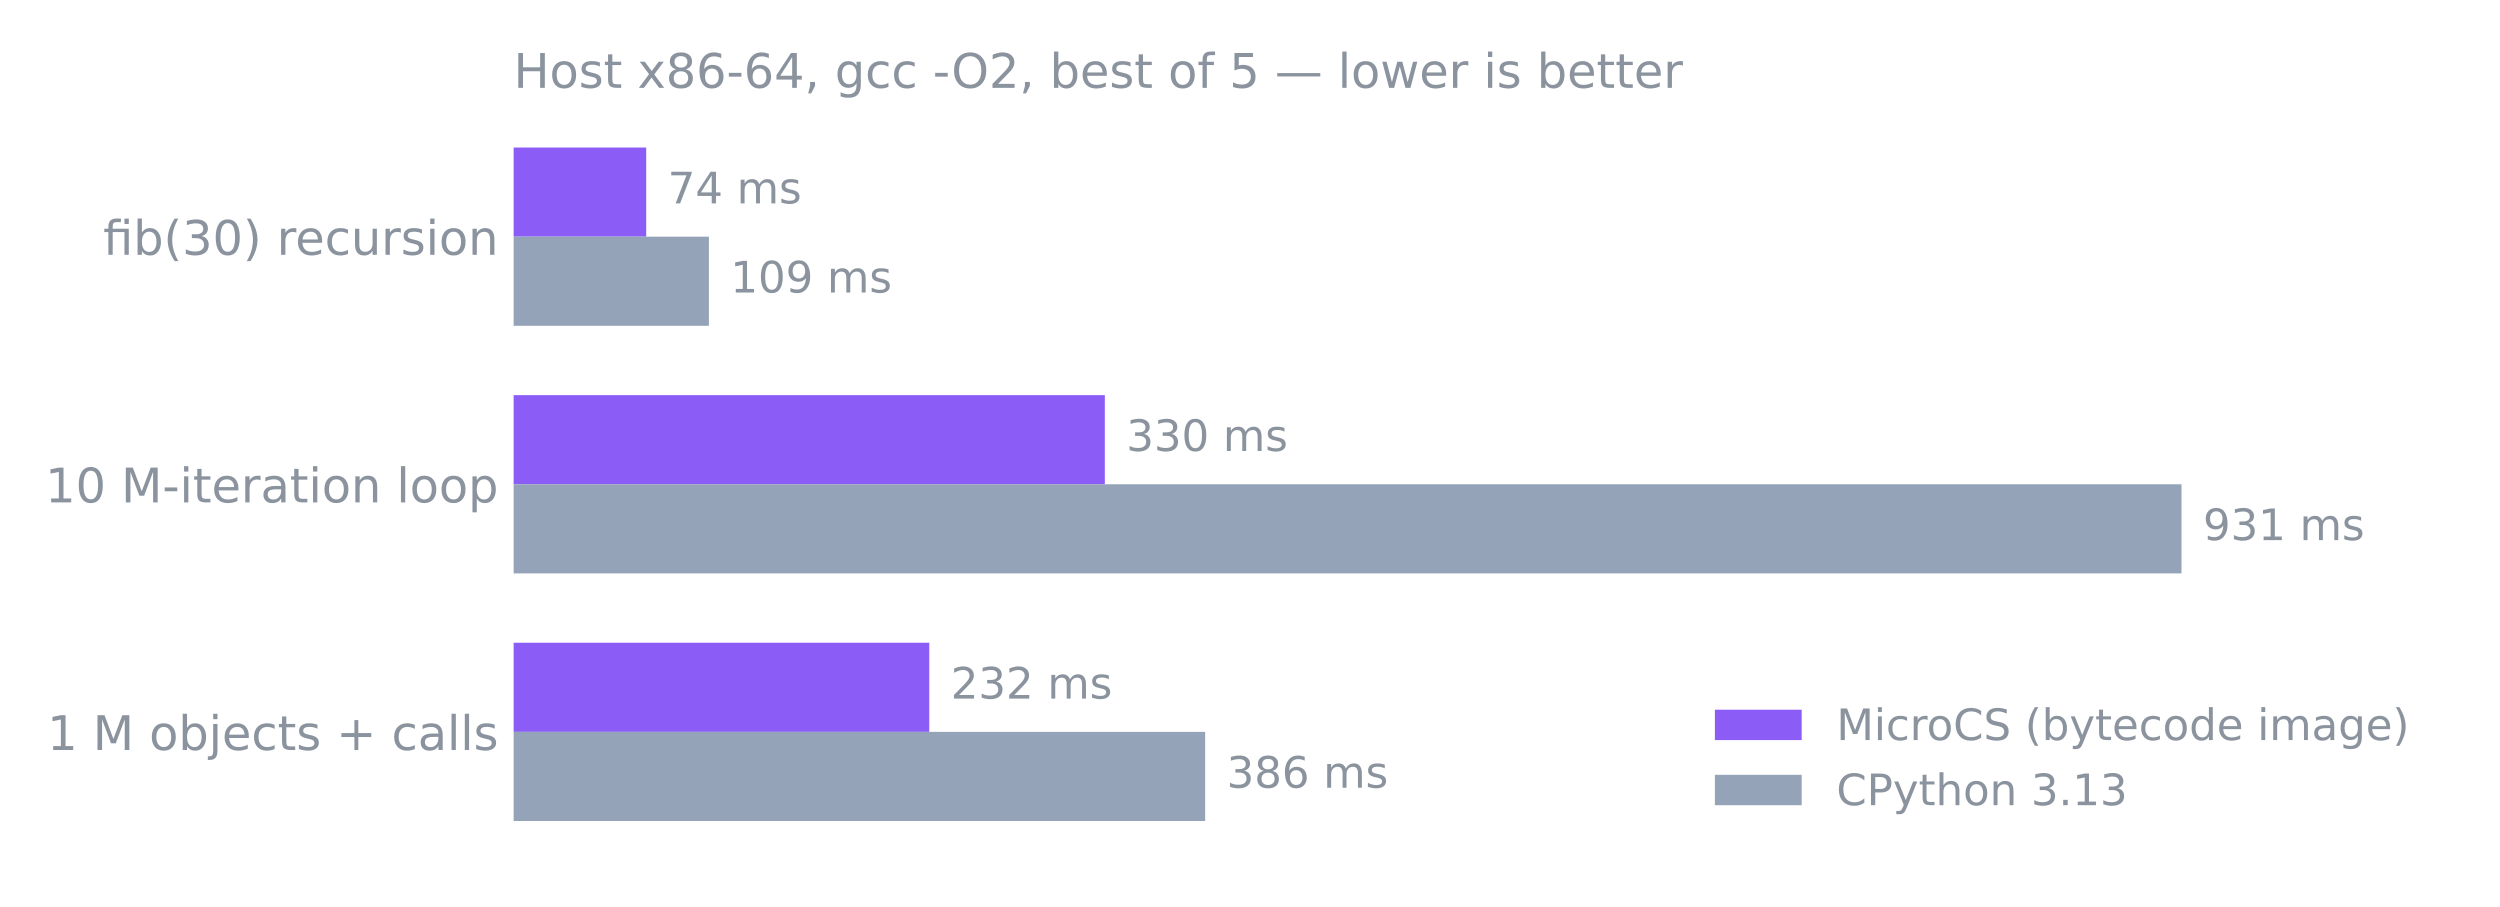
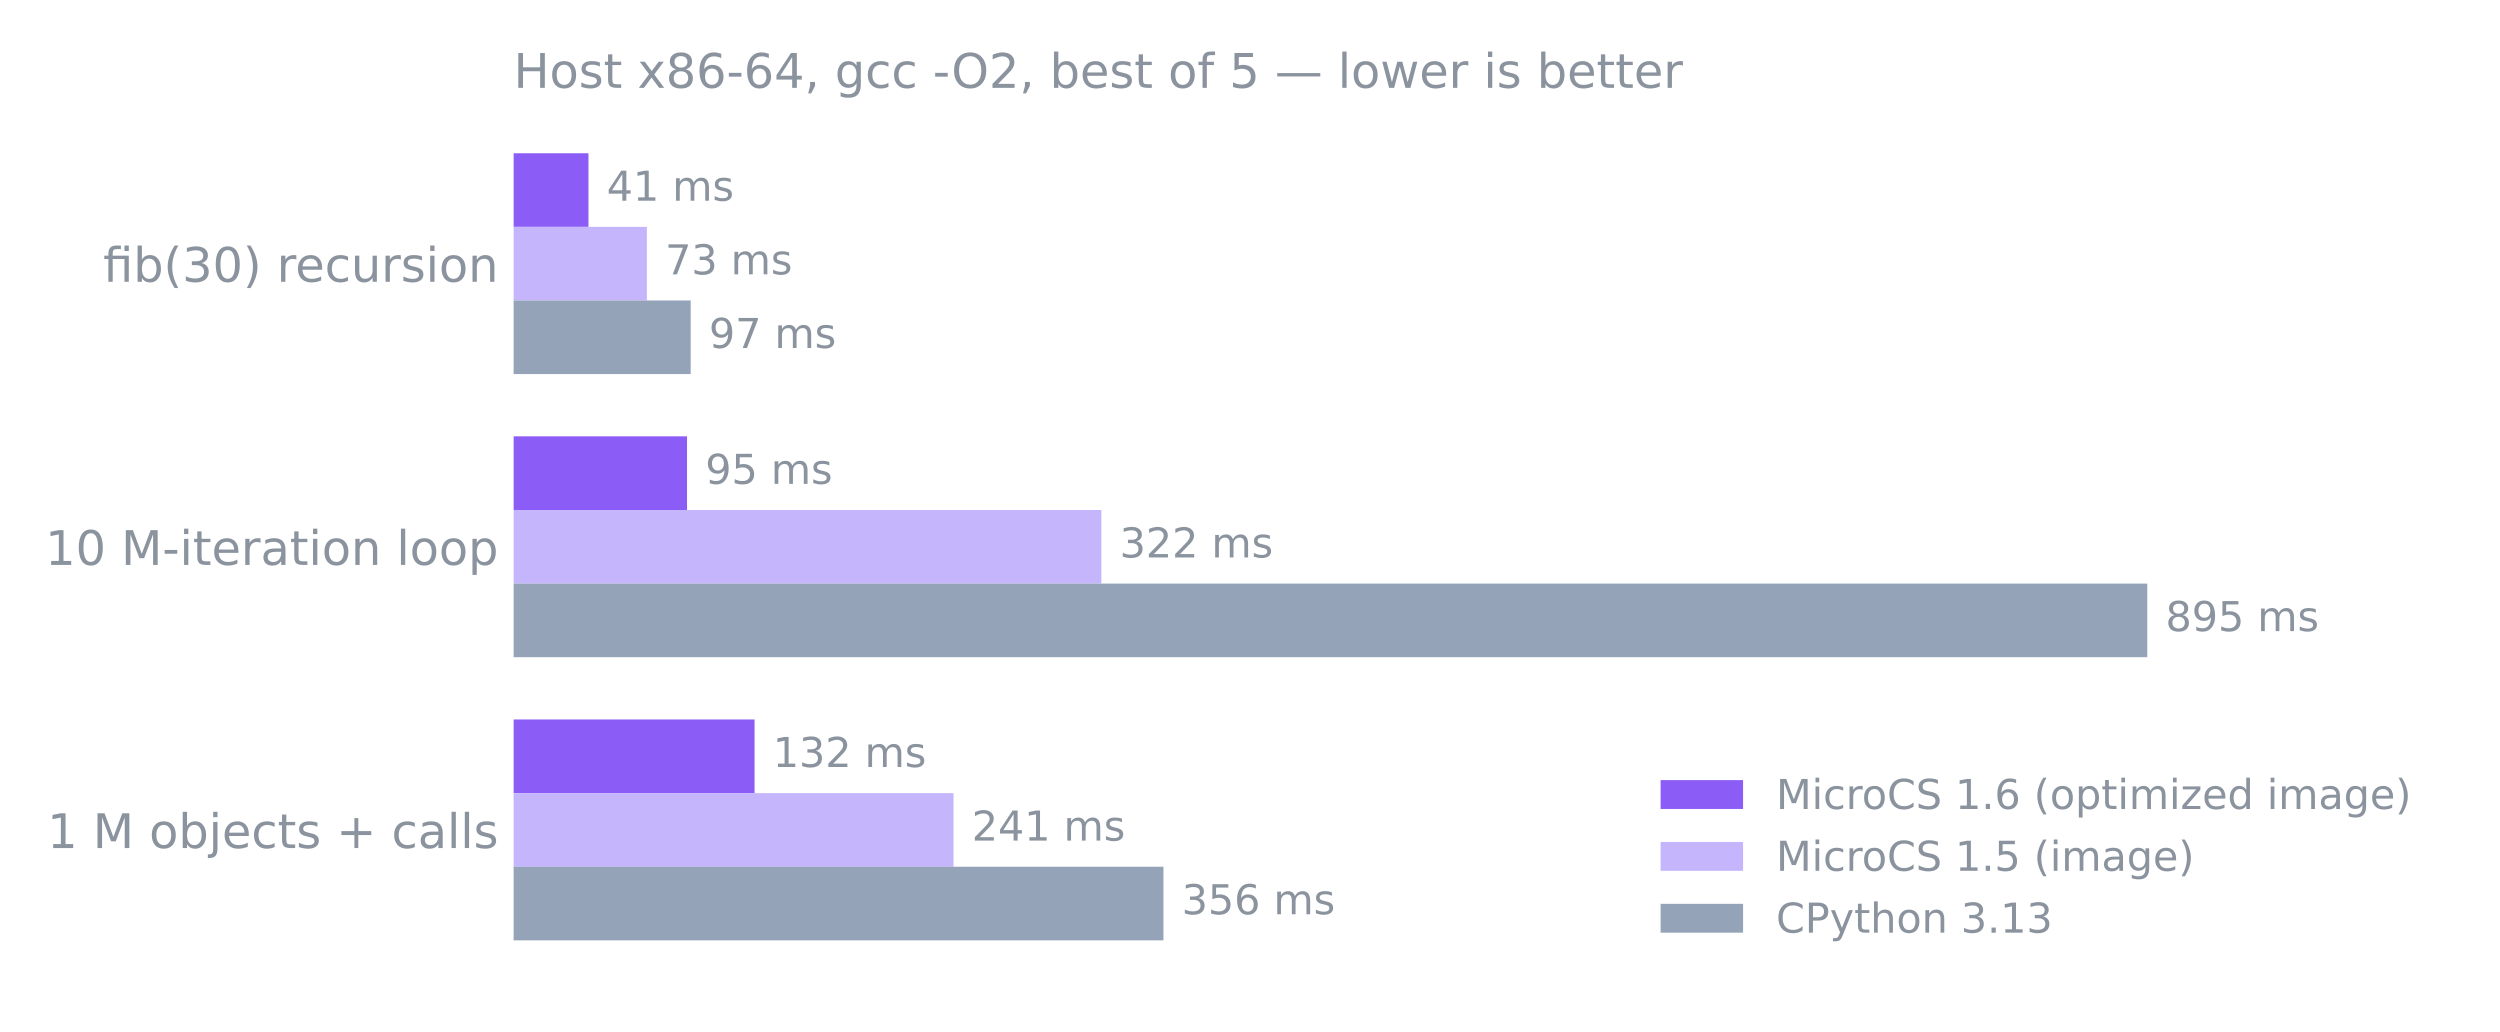
- <svg xmlns="http://www.w3.org/2000/svg" xmlns:xlink="http://www.w3.org/1999/xlink" width="576pt" height="208.8pt" viewBox="0 0 576 208.8" version="1.1">
+ <svg xmlns="http://www.w3.org/2000/svg" xmlns:xlink="http://www.w3.org/1999/xlink" width="576pt" height="237.6pt" viewBox="0 0 576 237.6" version="1.1">
  <defs>
    <style type="text/css">*{stroke-linejoin: round; stroke-linecap: butt}</style>
  </defs>
  <g id="figure_1">
    <g id="patch_1">
-       <path d="M 0 208.8  L 576 208.8  L 576 0  L 0 0  L 0 208.8  z " style="fill: none" />
+       <path d="M 0 237.6  L 576 237.6  L 576 0  L 0 0  L 0 237.6  z " style="fill: none" />
    </g>
    <g id="axes_1">
      <g id="patch_2">
-         <path d="M 118.34 196.92  L 564.12 196.92  L 564.12 26.237  L 118.34 26.237  L 118.34 196.92  z " style="fill: none" />
+         <path d="M 118.34 225.72  L 564.12 225.72  L 564.12 26.237  L 118.34 26.237  L 118.34 225.72  z " style="fill: none" />
      </g>
      <g id="patch_3">
-         <path d="M 118.34 33.996  L 148.884 33.996  L 148.884 54.532  L 118.34 54.532  z " clip-path="url(#p567fdb3ecc)" style="fill: #8b5cf6" />
+         <path d="M 118.34 35.305  L 135.582 35.305  L 135.582 52.265  L 118.34 52.265  z " clip-path="url(#p55aaaf31d6)" style="fill: #8b5cf6" />
      </g>
      <g id="patch_4">
-         <path d="M 118.34 91.042  L 254.551 91.042  L 254.551 111.579  L 118.34 111.579  z " clip-path="url(#p567fdb3ecc)" style="fill: #8b5cf6" />
+         <path d="M 118.34 100.538  L 158.292 100.538  L 158.292 117.498  L 118.34 117.498  z " clip-path="url(#p55aaaf31d6)" style="fill: #8b5cf6" />
      </g>
      <g id="patch_5">
-         <path d="M 118.34 148.088  L 214.1 148.088  L 214.1 168.625  L 118.34 168.625  z " clip-path="url(#p567fdb3ecc)" style="fill: #8b5cf6" />
+         <path d="M 118.34 165.771  L 173.852 165.771  L 173.852 182.731  L 118.34 182.731  z " clip-path="url(#p55aaaf31d6)" style="fill: #8b5cf6" />
      </g>
      <g id="patch_6">
-         <path d="M 118.34 54.532  L 163.331 54.532  L 163.331 75.069  L 118.34 75.069  z " clip-path="url(#p567fdb3ecc)" style="fill: #94a3b8" />
+         <path d="M 118.34 52.265  L 149.04 52.265  L 149.04 69.226  L 118.34 69.226  z " clip-path="url(#p55aaaf31d6)" style="fill: #c4b5fd" />
      </g>
      <g id="patch_7">
-         <path d="M 118.34 111.579  L 502.619 111.579  L 502.619 132.115  L 118.34 132.115  z " clip-path="url(#p567fdb3ecc)" style="fill: #94a3b8" />
+         <path d="M 118.34 117.498  L 253.756 117.498  L 253.756 134.459  L 118.34 134.459  z " clip-path="url(#p55aaaf31d6)" style="fill: #c4b5fd" />
      </g>
      <g id="patch_8">
-         <path d="M 118.34 168.625  L 277.665 168.625  L 277.665 189.162  L 118.34 189.162  z " clip-path="url(#p567fdb3ecc)" style="fill: #94a3b8" />
+         <path d="M 118.34 182.731  L 219.692 182.731  L 219.692 199.692  L 118.34 199.692  z " clip-path="url(#p55aaaf31d6)" style="fill: #c4b5fd" />
+       </g>
+       <g id="patch_9">
+         <path d="M 118.34 69.226  L 159.133 69.226  L 159.133 86.187  L 118.34 86.187  z " clip-path="url(#p55aaaf31d6)" style="fill: #94a3b8" />
+       </g>
+       <g id="patch_10">
+         <path d="M 118.34 134.459  L 494.73 134.459  L 494.73 151.42  L 118.34 151.42  z " clip-path="url(#p55aaaf31d6)" style="fill: #94a3b8" />
+       </g>
+       <g id="patch_11">
+         <path d="M 118.34 199.692  L 268.055 199.692  L 268.055 216.653  L 118.34 216.653  z " clip-path="url(#p55aaaf31d6)" style="fill: #94a3b8" />
      </g>
      <g id="matplotlib.axis_1" />
      <g id="matplotlib.axis_2">
        <g id="ytick_1">
          <g id="line2d_1" />
          <g id="text_1">
-             <g style="fill: #8b949e" transform="translate(23.77375 58.71153) scale(0.11 -0.11)">
+             <g style="fill: #8b949e" transform="translate(23.77375 64.92483) scale(0.11 -0.11)">
              <defs>
                <path id="DejaVuSans-13af" d="M 3431 3500  L 3431 0  L 2853 0  L 2853 3053  L 1275 3053  L 1275 0  L 697 0  L 697 3053  L 147 3053  L 147 3500  L 697 3500  L 697 3744  Q 697 4316 967 4589  Q 1238 4863 1797 4863  L 2375 4863  L 2375 4384  L 1825 4384  Q 1516 4384 1395 4259  Q 1275 4134 1275 3809  L 1275 3500  L 3431 3500  z M 2853 4856  L 3431 4856  L 3431 4128  L 2853 4128  L 2853 4856  z " transform="scale(0.015625)" />
                <path id="DejaVuSans-45" d="M 3116 1747  Q 3116 2381 2855 2742  Q 2594 3103 2138 3103  Q 1681 3103 1420 2742  Q 1159 2381 1159 1747  Q 1159 1113 1420 752  Q 1681 391 2138 391  Q 2594 391 2855 752  Q 3116 1113 3116 1747  z M 1159 2969  Q 1341 3281 1617 3432  Q 1894 3584 2278 3584  Q 2916 3584 3314 3078  Q 3713 2572 3713 1747  Q 3713 922 3314 415  Q 2916 -91 2278 -91  Q 1894 -91 1617 61  Q 1341 213 1159 525  L 1159 0  L 581 0  L 581 4863  L 1159 4863  L 1159 2969  z " transform="scale(0.015625)" />
                <path id="DejaVuSans-b" d="M 1984 4856  Q 1566 4138 1362 3434  Q 1159 2731 1159 2009  Q 1159 1288 1364 580  Q 1569 -128 1984 -844  L 1484 -844  Q 1016 -109 783 600  Q 550 1309 550 2009  Q 550 2706 781 3412  Q 1013 4119 1484 4856  L 1984 4856  z " transform="scale(0.015625)" />
                <path id="DejaVuSans-16" d="M 2597 2516  Q 3050 2419 3304 2112  Q 3559 1806 3559 1356  Q 3559 666 3084 287  Q 2609 -91 1734 -91  Q 1441 -91 1130 -33  Q 819 25 488 141  L 488 750  Q 750 597 1062 519  Q 1375 441 1716 441  Q 2309 441 2620 675  Q 2931 909 2931 1356  Q 2931 1769 2642 2001  Q 2353 2234 1838 2234  L 1294 2234  L 1294 2753  L 1863 2753  Q 2328 2753 2575 2939  Q 2822 3125 2822 3475  Q 2822 3834 2567 4026  Q 2313 4219 1838 4219  Q 1578 4219 1281 4162  Q 984 4106 628 3988  L 628 4550  Q 988 4650 1302 4700  Q 1616 4750 1894 4750  Q 2613 4750 3031 4423  Q 3450 4097 3450 3541  Q 3450 3153 3228 2886  Q 3006 2619 2597 2516  z " transform="scale(0.015625)" />
                <path id="DejaVuSans-13" d="M 2034 4250  Q 1547 4250 1301 3770  Q 1056 3291 1056 2328  Q 1056 1369 1301 889  Q 1547 409 2034 409  Q 2525 409 2770 889  Q 3016 1369 3016 2328  Q 3016 3291 2770 3770  Q 2525 4250 2034 4250  z M 2034 4750  Q 2819 4750 3233 4129  Q 3647 3509 3647 2328  Q 3647 1150 3233 529  Q 2819 -91 2034 -91  Q 1250 -91 836 529  Q 422 1150 422 2328  Q 422 3509 836 4129  Q 1250 4750 2034 4750  z " transform="scale(0.015625)" />
                <path id="DejaVuSans-c" d="M 513 4856  L 1013 4856  Q 1481 4119 1714 3412  Q 1947 2706 1947 2009  Q 1947 1309 1714 600  Q 1481 -109 1013 -844  L 513 -844  Q 928 -128 1133 580  Q 1338 1288 1338 2009  Q 1338 2731 1133 3434  Q 928 4138 513 4856  z " transform="scale(0.015625)" />
                <path id="DejaVuSans-3" transform="scale(0.015625)" />
                <path id="DejaVuSans-55" d="M 2631 2963  Q 2534 3019 2420 3045  Q 2306 3072 2169 3072  Q 1681 3072 1420 2755  Q 1159 2438 1159 1844  L 1159 0  L 581 0  L 581 3500  L 1159 3500  L 1159 2956  Q 1341 3275 1631 3429  Q 1922 3584 2338 3584  Q 2397 3584 2469 3576  Q 2541 3569 2628 3553  L 2631 2963  z " transform="scale(0.015625)" />
                <path id="DejaVuSans-48" d="M 3597 1894  L 3597 1613  L 953 1613  Q 991 1019 1311 708  Q 1631 397 2203 397  Q 2534 397 2845 478  Q 3156 559 3463 722  L 3463 178  Q 3153 47 2828 -22  Q 2503 -91 2169 -91  Q 1331 -91 842 396  Q 353 884 353 1716  Q 353 2575 817 3079  Q 1281 3584 2069 3584  Q 2775 3584 3186 3129  Q 3597 2675 3597 1894  z M 3022 2063  Q 3016 2534 2758 2815  Q 2500 3097 2075 3097  Q 1594 3097 1305 2825  Q 1016 2553 972 2059  L 3022 2063  z " transform="scale(0.015625)" />
                <path id="DejaVuSans-46" d="M 3122 3366  L 3122 2828  Q 2878 2963 2633 3030  Q 2388 3097 2138 3097  Q 1578 3097 1268 2742  Q 959 2388 959 1747  Q 959 1106 1268 751  Q 1578 397 2138 397  Q 2388 397 2633 464  Q 2878 531 3122 666  L 3122 134  Q 2881 22 2623 -34  Q 2366 -91 2075 -91  Q 1284 -91 818 406  Q 353 903 353 1747  Q 353 2603 823 3093  Q 1294 3584 2113 3584  Q 2378 3584 2631 3529  Q 2884 3475 3122 3366  z " transform="scale(0.015625)" />
                <path id="DejaVuSans-58" d="M 544 1381  L 544 3500  L 1119 3500  L 1119 1403  Q 1119 906 1312 657  Q 1506 409 1894 409  Q 2359 409 2629 706  Q 2900 1003 2900 1516  L 2900 3500  L 3475 3500  L 3475 0  L 2900 0  L 2900 538  Q 2691 219 2414 64  Q 2138 -91 1772 -91  Q 1169 -91 856 284  Q 544 659 544 1381  z M 1991 3584  L 1991 3584  z " transform="scale(0.015625)" />
                <path id="DejaVuSans-56" d="M 2834 3397  L 2834 2853  Q 2591 2978 2328 3040  Q 2066 3103 1784 3103  Q 1356 3103 1142 2972  Q 928 2841 928 2578  Q 928 2378 1081 2264  Q 1234 2150 1697 2047  L 1894 2003  Q 2506 1872 2764 1633  Q 3022 1394 3022 966  Q 3022 478 2636 193  Q 2250 -91 1575 -91  Q 1294 -91 989 -36  Q 684 19 347 128  L 347 722  Q 666 556 975 473  Q 1284 391 1588 391  Q 1994 391 2212 530  Q 2431 669 2431 922  Q 2431 1156 2273 1281  Q 2116 1406 1581 1522  L 1381 1569  Q 847 1681 609 1914  Q 372 2147 372 2553  Q 372 3047 722 3315  Q 1072 3584 1716 3584  Q 2034 3584 2315 3537  Q 2597 3491 2834 3397  z " transform="scale(0.015625)" />
                <path id="DejaVuSans-4c" d="M 603 3500  L 1178 3500  L 1178 0  L 603 0  L 603 3500  z M 603 4863  L 1178 4863  L 1178 4134  L 603 4134  L 603 4863  z " transform="scale(0.015625)" />
                <path id="DejaVuSans-52" d="M 1959 3097  Q 1497 3097 1228 2736  Q 959 2375 959 1747  Q 959 1119 1226 758  Q 1494 397 1959 397  Q 2419 397 2687 759  Q 2956 1122 2956 1747  Q 2956 2369 2687 2733  Q 2419 3097 1959 3097  z M 1959 3584  Q 2709 3584 3137 3096  Q 3566 2609 3566 1747  Q 3566 888 3137 398  Q 2709 -91 1959 -91  Q 1206 -91 779 398  Q 353 888 353 1747  Q 353 2609 779 3096  Q 1206 3584 1959 3584  z " transform="scale(0.015625)" />
                <path id="DejaVuSans-51" d="M 3513 2113  L 3513 0  L 2938 0  L 2938 2094  Q 2938 2591 2744 2837  Q 2550 3084 2163 3084  Q 1697 3084 1428 2787  Q 1159 2491 1159 1978  L 1159 0  L 581 0  L 581 3500  L 1159 3500  L 1159 2956  Q 1366 3272 1645 3428  Q 1925 3584 2291 3584  Q 2894 3584 3203 3211  Q 3513 2838 3513 2113  z " transform="scale(0.015625)" />
              </defs>
              <use xlink:href="#DejaVuSans-13af" />
              <use xlink:href="#DejaVuSans-45" transform="translate(62.98438 0)" />
              <use xlink:href="#DejaVuSans-b" transform="translate(126.4688 0)" />
              <use xlink:href="#DejaVuSans-16" transform="translate(165.4844 0)" />
              <use xlink:href="#DejaVuSans-13" transform="translate(229.1094 0)" />
              <use xlink:href="#DejaVuSans-c" transform="translate(292.7344 0)" />
              <use xlink:href="#DejaVuSans-3" transform="translate(331.75 0)" />
              <use xlink:href="#DejaVuSans-55" transform="translate(363.5312 0)" />
              <use xlink:href="#DejaVuSans-48" transform="translate(402.4375 0)" />
              <use xlink:href="#DejaVuSans-46" transform="translate(463.9688 0)" />
              <use xlink:href="#DejaVuSans-58" transform="translate(518.9531 0)" />
              <use xlink:href="#DejaVuSans-55" transform="translate(582.3281 0)" />
              <use xlink:href="#DejaVuSans-56" transform="translate(623.4375 0)" />
              <use xlink:href="#DejaVuSans-4c" transform="translate(675.5312 0)" />
              <use xlink:href="#DejaVuSans-52" transform="translate(703.3125 0)" />
              <use xlink:href="#DejaVuSans-51" transform="translate(764.5 0)" />
            </g>
          </g>
        </g>
        <g id="ytick_2">
          <g id="line2d_2" />
          <g id="text_2">
-             <g style="fill: #8b949e" transform="translate(10.42078 115.7579) scale(0.11 -0.11)">
+             <g style="fill: #8b949e" transform="translate(10.42078 130.1579) scale(0.11 -0.11)">
              <defs>
                <path id="DejaVuSans-14" d="M 794 531  L 1825 531  L 1825 4091  L 703 3866  L 703 4441  L 1819 4666  L 2450 4666  L 2450 531  L 3481 531  L 3481 0  L 794 0  L 794 531  z " transform="scale(0.015625)" />
                <path id="DejaVuSans-30" d="M 628 4666  L 1569 4666  L 2759 1491  L 3956 4666  L 4897 4666  L 4897 0  L 4281 0  L 4281 4097  L 3078 897  L 2444 897  L 1241 4097  L 1241 0  L 628 0  L 628 4666  z " transform="scale(0.015625)" />
                <path id="DejaVuSans-10" d="M 313 2009  L 1997 2009  L 1997 1497  L 313 1497  L 313 2009  z " transform="scale(0.015625)" />
                <path id="DejaVuSans-57" d="M 1172 4494  L 1172 3500  L 2356 3500  L 2356 3053  L 1172 3053  L 1172 1153  Q 1172 725 1289 603  Q 1406 481 1766 481  L 2356 481  L 2356 0  L 1766 0  Q 1100 0 847 248  Q 594 497 594 1153  L 594 3053  L 172 3053  L 172 3500  L 594 3500  L 594 4494  L 1172 4494  z " transform="scale(0.015625)" />
                <path id="DejaVuSans-44" d="M 2194 1759  Q 1497 1759 1228 1600  Q 959 1441 959 1056  Q 959 750 1161 570  Q 1363 391 1709 391  Q 2188 391 2477 730  Q 2766 1069 2766 1631  L 2766 1759  L 2194 1759  z M 3341 1997  L 3341 0  L 2766 0  L 2766 531  Q 2569 213 2275 61  Q 1981 -91 1556 -91  Q 1019 -91 701 211  Q 384 513 384 1019  Q 384 1609 779 1909  Q 1175 2209 1959 2209  L 2766 2209  L 2766 2266  Q 2766 2663 2505 2880  Q 2244 3097 1772 3097  Q 1472 3097 1187 3025  Q 903 2953 641 2809  L 641 3341  Q 956 3463 1253 3523  Q 1550 3584 1831 3584  Q 2591 3584 2966 3190  Q 3341 2797 3341 1997  z " transform="scale(0.015625)" />
                <path id="DejaVuSans-4f" d="M 603 4863  L 1178 4863  L 1178 0  L 603 0  L 603 4863  z " transform="scale(0.015625)" />
                <path id="DejaVuSans-53" d="M 1159 525  L 1159 -1331  L 581 -1331  L 581 3500  L 1159 3500  L 1159 2969  Q 1341 3281 1617 3432  Q 1894 3584 2278 3584  Q 2916 3584 3314 3078  Q 3713 2572 3713 1747  Q 3713 922 3314 415  Q 2916 -91 2278 -91  Q 1894 -91 1617 61  Q 1341 213 1159 525  z M 3116 1747  Q 3116 2381 2855 2742  Q 2594 3103 2138 3103  Q 1681 3103 1420 2742  Q 1159 2381 1159 1747  Q 1159 1113 1420 752  Q 1681 391 2138 391  Q 2594 391 2855 752  Q 3116 1113 3116 1747  z " transform="scale(0.015625)" />
              </defs>
              <use xlink:href="#DejaVuSans-14" />
              <use xlink:href="#DejaVuSans-13" transform="translate(63.625 0)" />
              <use xlink:href="#DejaVuSans-3" transform="translate(127.25 0)" />
              <use xlink:href="#DejaVuSans-30" transform="translate(159.0312 0)" />
              <use xlink:href="#DejaVuSans-10" transform="translate(245.3125 0)" />
              <use xlink:href="#DejaVuSans-4c" transform="translate(281.3906 0)" />
              <use xlink:href="#DejaVuSans-57" transform="translate(309.1719 0)" />
              <use xlink:href="#DejaVuSans-48" transform="translate(348.375 0)" />
              <use xlink:href="#DejaVuSans-55" transform="translate(409.9062 0)" />
              <use xlink:href="#DejaVuSans-44" transform="translate(451.0156 0)" />
              <use xlink:href="#DejaVuSans-57" transform="translate(512.2969 0)" />
              <use xlink:href="#DejaVuSans-4c" transform="translate(551.5 0)" />
              <use xlink:href="#DejaVuSans-52" transform="translate(579.2812 0)" />
              <use xlink:href="#DejaVuSans-51" transform="translate(640.4688 0)" />
              <use xlink:href="#DejaVuSans-3" transform="translate(703.8438 0)" />
              <use xlink:href="#DejaVuSans-4f" transform="translate(735.625 0)" />
              <use xlink:href="#DejaVuSans-52" transform="translate(763.4062 0)" />
              <use xlink:href="#DejaVuSans-52" transform="translate(824.5938 0)" />
              <use xlink:href="#DejaVuSans-53" transform="translate(885.7812 0)" />
            </g>
          </g>
        </g>
        <g id="ytick_3">
          <g id="line2d_3" />
          <g id="text_3">
-             <g style="fill: #8b949e" transform="translate(10.88828 172.8042) scale(0.11 -0.11)">
+             <g style="fill: #8b949e" transform="translate(10.88828 195.3909) scale(0.11 -0.11)">
              <defs>
                <path id="DejaVuSans-4d" d="M 603 3500  L 1178 3500  L 1178 -63  Q 1178 -731 923 -1031  Q 669 -1331 103 -1331  L -116 -1331  L -116 -844  L 38 -844  Q 366 -844 484 -692  Q 603 -541 603 -63  L 603 3500  z M 603 4863  L 1178 4863  L 1178 4134  L 603 4134  L 603 4863  z " transform="scale(0.015625)" />
                <path id="DejaVuSans-e" d="M 2944 4013  L 2944 2272  L 4684 2272  L 4684 1741  L 2944 1741  L 2944 0  L 2419 0  L 2419 1741  L 678 1741  L 678 2272  L 2419 2272  L 2419 4013  L 2944 4013  z " transform="scale(0.015625)" />
              </defs>
              <use xlink:href="#DejaVuSans-14" />
              <use xlink:href="#DejaVuSans-3" transform="translate(63.625 0)" />
              <use xlink:href="#DejaVuSans-30" transform="translate(95.40625 0)" />
              <use xlink:href="#DejaVuSans-3" transform="translate(181.6875 0)" />
              <use xlink:href="#DejaVuSans-52" transform="translate(213.4688 0)" />
              <use xlink:href="#DejaVuSans-45" transform="translate(274.6562 0)" />
              <use xlink:href="#DejaVuSans-4d" transform="translate(338.1406 0)" />
              <use xlink:href="#DejaVuSans-48" transform="translate(365.9219 0)" />
              <use xlink:href="#DejaVuSans-46" transform="translate(427.4531 0)" />
              <use xlink:href="#DejaVuSans-57" transform="translate(482.4375 0)" />
              <use xlink:href="#DejaVuSans-56" transform="translate(521.6406 0)" />
              <use xlink:href="#DejaVuSans-3" transform="translate(573.7344 0)" />
              <use xlink:href="#DejaVuSans-e" transform="translate(605.5156 0)" />
              <use xlink:href="#DejaVuSans-3" transform="translate(689.3125 0)" />
              <use xlink:href="#DejaVuSans-46" transform="translate(721.0938 0)" />
              <use xlink:href="#DejaVuSans-44" transform="translate(776.0781 0)" />
              <use xlink:href="#DejaVuSans-4f" transform="translate(837.3594 0)" />
              <use xlink:href="#DejaVuSans-4f" transform="translate(865.1406 0)" />
              <use xlink:href="#DejaVuSans-56" transform="translate(892.9219 0)" />
            </g>
          </g>
        </g>
      </g>
      <g id="text_4">
-         <g style="fill: #8b949e" transform="translate(153.8373 46.86171) scale(0.1 -0.1)">
-           <defs>
-             <path id="DejaVuSans-1a" d="M 525 4666  L 3525 4666  L 3525 4397  L 1831 0  L 1172 0  L 2766 4134  L 525 4134  L 525 4666  z " transform="scale(0.015625)" />
+         <g style="fill: #8b949e" transform="translate(139.7879 46.25288) scale(0.095 -0.095)">
+           <defs>
            <path id="DejaVuSans-17" d="M 2419 4116  L 825 1625  L 2419 1625  L 2419 4116  z M 2253 4666  L 3047 4666  L 3047 1625  L 3713 1625  L 3713 1100  L 3047 1100  L 3047 0  L 2419 0  L 2419 1100  L 313 1100  L 313 1709  L 2253 4666  z " transform="scale(0.015625)" />
            <path id="DejaVuSans-50" d="M 3328 2828  Q 3544 3216 3844 3400  Q 4144 3584 4550 3584  Q 5097 3584 5394 3201  Q 5691 2819 5691 2113  L 5691 0  L 5113 0  L 5113 2094  Q 5113 2597 4934 2840  Q 4756 3084 4391 3084  Q 3944 3084 3684 2787  Q 3425 2491 3425 1978  L 3425 0  L 2847 0  L 2847 2094  Q 2847 2600 2669 2842  Q 2491 3084 2119 3084  Q 1678 3084 1418 2786  Q 1159 2488 1159 1978  L 1159 0  L 581 0  L 581 3500  L 1159 3500  L 1159 2956  Q 1356 3278 1631 3431  Q 1906 3584 2284 3584  Q 2666 3584 2933 3390  Q 3200 3197 3328 2828  z " transform="scale(0.015625)" />
          </defs>
-           <use xlink:href="#DejaVuSans-1a" />
-           <use xlink:href="#DejaVuSans-17" transform="translate(63.625 0)" />
+           <use xlink:href="#DejaVuSans-17" />
+           <use xlink:href="#DejaVuSans-14" transform="translate(63.625 0)" />
          <use xlink:href="#DejaVuSans-3" transform="translate(127.25 0)" />
          <use xlink:href="#DejaVuSans-50" transform="translate(159.0312 0)" />
          <use xlink:href="#DejaVuSans-56" transform="translate(256.4375 0)" />
        </g>
      </g>
      <g id="text_5">
-         <g style="fill: #8b949e" transform="translate(259.5037 103.908) scale(0.1 -0.1)">
-           <use xlink:href="#DejaVuSans-16" />
-           <use xlink:href="#DejaVuSans-16" transform="translate(63.625 0)" />
-           <use xlink:href="#DejaVuSans-13" transform="translate(127.25 0)" />
-           <use xlink:href="#DejaVuSans-3" transform="translate(190.875 0)" />
-           <use xlink:href="#DejaVuSans-50" transform="translate(222.6562 0)" />
-           <use xlink:href="#DejaVuSans-56" transform="translate(320.0625 0)" />
+         <g style="fill: #8b949e" transform="translate(162.4975 111.4859) scale(0.095 -0.095)">
+           <defs>
+             <path id="DejaVuSans-1c" d="M 703 97  L 703 672  Q 941 559 1184 500  Q 1428 441 1663 441  Q 2288 441 2617 861  Q 2947 1281 2994 2138  Q 2813 1869 2534 1725  Q 2256 1581 1919 1581  Q 1219 1581 811 2004  Q 403 2428 403 3163  Q 403 3881 828 4315  Q 1253 4750 1959 4750  Q 2769 4750 3195 4129  Q 3622 3509 3622 2328  Q 3622 1225 3098 567  Q 2575 -91 1691 -91  Q 1453 -91 1209 -44  Q 966 3 703 97  z M 1959 2075  Q 2384 2075 2632 2365  Q 2881 2656 2881 3163  Q 2881 3666 2632 3958  Q 2384 4250 1959 4250  Q 1534 4250 1286 3958  Q 1038 3666 1038 3163  Q 1038 2656 1286 2365  Q 1534 2075 1959 2075  z " transform="scale(0.015625)" />
+             <path id="DejaVuSans-18" d="M 691 4666  L 3169 4666  L 3169 4134  L 1269 4134  L 1269 2991  Q 1406 3038 1543 3061  Q 1681 3084 1819 3084  Q 2600 3084 3056 2656  Q 3513 2228 3513 1497  Q 3513 744 3044 326  Q 2575 -91 1722 -91  Q 1428 -91 1123 -41  Q 819 9 494 109  L 494 744  Q 775 591 1075 516  Q 1375 441 1709 441  Q 2250 441 2565 725  Q 2881 1009 2881 1497  Q 2881 1984 2565 2268  Q 2250 2553 1709 2553  Q 1456 2553 1204 2497  Q 953 2441 691 2322  L 691 4666  z " transform="scale(0.015625)" />
+           </defs>
+           <use xlink:href="#DejaVuSans-1c" />
+           <use xlink:href="#DejaVuSans-18" transform="translate(63.625 0)" />
+           <use xlink:href="#DejaVuSans-3" transform="translate(127.25 0)" />
+           <use xlink:href="#DejaVuSans-50" transform="translate(159.0312 0)" />
+           <use xlink:href="#DejaVuSans-56" transform="translate(256.4375 0)" />
        </g>
      </g>
      <g id="text_6">
-         <g style="fill: #8b949e" transform="translate(219.0533 160.9543) scale(0.1 -0.1)">
+         <g style="fill: #8b949e" transform="translate(178.0577 176.7189) scale(0.095 -0.095)">
          <defs>
            <path id="DejaVuSans-15" d="M 1228 531  L 3431 531  L 3431 0  L 469 0  L 469 531  Q 828 903 1448 1529  Q 2069 2156 2228 2338  Q 2531 2678 2651 2914  Q 2772 3150 2772 3378  Q 2772 3750 2511 3984  Q 2250 4219 1831 4219  Q 1534 4219 1204 4116  Q 875 4013 500 3803  L 500 4441  Q 881 4594 1212 4672  Q 1544 4750 1819 4750  Q 2544 4750 2975 4387  Q 3406 4025 3406 3419  Q 3406 3131 3298 2873  Q 3191 2616 2906 2266  Q 2828 2175 2409 1742  Q 1991 1309 1228 531  z " transform="scale(0.015625)" />
          </defs>
-           <use xlink:href="#DejaVuSans-15" />
+           <use xlink:href="#DejaVuSans-14" />
          <use xlink:href="#DejaVuSans-16" transform="translate(63.625 0)" />
          <use xlink:href="#DejaVuSans-15" transform="translate(127.25 0)" />
          <use xlink:href="#DejaVuSans-3" transform="translate(190.875 0)" />
          <use xlink:href="#DejaVuSans-50" transform="translate(222.6562 0)" />
          <use xlink:href="#DejaVuSans-56" transform="translate(320.0625 0)" />
        </g>
      </g>
      <g id="text_7">
-         <g style="fill: #8b949e" transform="translate(168.2839 67.39839) scale(0.1 -0.1)">
-           <defs>
-             <path id="DejaVuSans-1c" d="M 703 97  L 703 672  Q 941 559 1184 500  Q 1428 441 1663 441  Q 2288 441 2617 861  Q 2947 1281 2994 2138  Q 2813 1869 2534 1725  Q 2256 1581 1919 1581  Q 1219 1581 811 2004  Q 403 2428 403 3163  Q 403 3881 828 4315  Q 1253 4750 1959 4750  Q 2769 4750 3195 4129  Q 3622 3509 3622 2328  Q 3622 1225 3098 567  Q 2575 -91 1691 -91  Q 1453 -91 1209 -44  Q 966 3 703 97  z M 1959 2075  Q 2384 2075 2632 2365  Q 2881 2656 2881 3163  Q 2881 3666 2632 3958  Q 2384 4250 1959 4250  Q 1534 4250 1286 3958  Q 1038 3666 1038 3163  Q 1038 2656 1286 2365  Q 1534 2075 1959 2075  z " transform="scale(0.015625)" />
-           </defs>
-           <use xlink:href="#DejaVuSans-14" />
-           <use xlink:href="#DejaVuSans-13" transform="translate(63.625 0)" />
-           <use xlink:href="#DejaVuSans-1c" transform="translate(127.25 0)" />
+         <g style="fill: #8b949e" transform="translate(153.2454 63.21346) scale(0.095 -0.095)">
+           <defs>
+             <path id="DejaVuSans-1a" d="M 525 4666  L 3525 4666  L 3525 4397  L 1831 0  L 1172 0  L 2766 4134  L 525 4134  L 525 4666  z " transform="scale(0.015625)" />
+           </defs>
+           <use xlink:href="#DejaVuSans-1a" />
+           <use xlink:href="#DejaVuSans-16" transform="translate(63.625 0)" />
+           <use xlink:href="#DejaVuSans-3" transform="translate(127.25 0)" />
+           <use xlink:href="#DejaVuSans-50" transform="translate(159.0312 0)" />
+           <use xlink:href="#DejaVuSans-56" transform="translate(256.4375 0)" />
+         </g>
+       </g>
+       <g id="text_8">
+         <g style="fill: #8b949e" transform="translate(257.9617 128.4465) scale(0.095 -0.095)">
+           <use xlink:href="#DejaVuSans-16" />
+           <use xlink:href="#DejaVuSans-15" transform="translate(63.625 0)" />
+           <use xlink:href="#DejaVuSans-15" transform="translate(127.25 0)" />
          <use xlink:href="#DejaVuSans-3" transform="translate(190.875 0)" />
          <use xlink:href="#DejaVuSans-50" transform="translate(222.6562 0)" />
          <use xlink:href="#DejaVuSans-56" transform="translate(320.0625 0)" />
        </g>
      </g>
-       <g id="text_8">
-         <g style="fill: #8b949e" transform="translate(507.572 124.4447) scale(0.1 -0.1)">
-           <use xlink:href="#DejaVuSans-1c" />
-           <use xlink:href="#DejaVuSans-16" transform="translate(63.625 0)" />
+       <g id="text_9">
+         <g style="fill: #8b949e" transform="translate(223.8973 193.6795) scale(0.095 -0.095)">
+           <use xlink:href="#DejaVuSans-15" />
+           <use xlink:href="#DejaVuSans-17" transform="translate(63.625 0)" />
          <use xlink:href="#DejaVuSans-14" transform="translate(127.25 0)" />
          <use xlink:href="#DejaVuSans-3" transform="translate(190.875 0)" />
          <use xlink:href="#DejaVuSans-50" transform="translate(222.6562 0)" />
          <use xlink:href="#DejaVuSans-56" transform="translate(320.0625 0)" />
        </g>
      </g>
-       <g id="text_9">
-         <g style="fill: #8b949e" transform="translate(282.6182 181.491) scale(0.1 -0.1)">
+       <g id="text_10">
+         <g style="fill: #8b949e" transform="translate(163.3385 80.17405) scale(0.095 -0.095)">
+           <use xlink:href="#DejaVuSans-1c" />
+           <use xlink:href="#DejaVuSans-1a" transform="translate(63.625 0)" />
+           <use xlink:href="#DejaVuSans-3" transform="translate(127.25 0)" />
+           <use xlink:href="#DejaVuSans-50" transform="translate(159.0312 0)" />
+           <use xlink:href="#DejaVuSans-56" transform="translate(256.4375 0)" />
+         </g>
+       </g>
+       <g id="text_11">
+         <g style="fill: #8b949e" transform="translate(498.9352 145.4071) scale(0.095 -0.095)">
          <defs>
            <path id="DejaVuSans-1b" d="M 2034 2216  Q 1584 2216 1326 1975  Q 1069 1734 1069 1313  Q 1069 891 1326 650  Q 1584 409 2034 409  Q 2484 409 2743 651  Q 3003 894 3003 1313  Q 3003 1734 2745 1975  Q 2488 2216 2034 2216  z M 1403 2484  Q 997 2584 770 2862  Q 544 3141 544 3541  Q 544 4100 942 4425  Q 1341 4750 2034 4750  Q 2731 4750 3128 4425  Q 3525 4100 3525 3541  Q 3525 3141 3298 2862  Q 3072 2584 2669 2484  Q 3125 2378 3379 2068  Q 3634 1759 3634 1313  Q 3634 634 3220 271  Q 2806 -91 2034 -91  Q 1263 -91 848 271  Q 434 634 434 1313  Q 434 1759 690 2068  Q 947 2378 1403 2484  z M 1172 3481  Q 1172 3119 1398 2916  Q 1625 2713 2034 2713  Q 2441 2713 2670 2916  Q 2900 3119 2900 3481  Q 2900 3844 2670 4047  Q 2441 4250 2034 4250  Q 1625 4250 1398 4047  Q 1172 3844 1172 3481  z " transform="scale(0.015625)" />
+           </defs>
+           <use xlink:href="#DejaVuSans-1b" />
+           <use xlink:href="#DejaVuSans-1c" transform="translate(63.625 0)" />
+           <use xlink:href="#DejaVuSans-18" transform="translate(127.25 0)" />
+           <use xlink:href="#DejaVuSans-3" transform="translate(190.875 0)" />
+           <use xlink:href="#DejaVuSans-50" transform="translate(222.6562 0)" />
+           <use xlink:href="#DejaVuSans-56" transform="translate(320.0625 0)" />
+         </g>
+       </g>
+       <g id="text_12">
+         <g style="fill: #8b949e" transform="translate(272.2603 210.6401) scale(0.095 -0.095)">
+           <defs>
            <path id="DejaVuSans-19" d="M 2113 2584  Q 1688 2584 1439 2293  Q 1191 2003 1191 1497  Q 1191 994 1439 701  Q 1688 409 2113 409  Q 2538 409 2786 701  Q 3034 994 3034 1497  Q 3034 2003 2786 2293  Q 2538 2584 2113 2584  z M 3366 4563  L 3366 3988  Q 3128 4100 2886 4159  Q 2644 4219 2406 4219  Q 1781 4219 1451 3797  Q 1122 3375 1075 2522  Q 1259 2794 1537 2939  Q 1816 3084 2150 3084  Q 2853 3084 3261 2657  Q 3669 2231 3669 1497  Q 3669 778 3244 343  Q 2819 -91 2113 -91  Q 1303 -91 875 529  Q 447 1150 447 2328  Q 447 3434 972 4092  Q 1497 4750 2381 4750  Q 2619 4750 2861 4703  Q 3103 4656 3366 4563  z " transform="scale(0.015625)" />
          </defs>
          <use xlink:href="#DejaVuSans-16" />
-           <use xlink:href="#DejaVuSans-1b" transform="translate(63.625 0)" />
+           <use xlink:href="#DejaVuSans-18" transform="translate(63.625 0)" />
          <use xlink:href="#DejaVuSans-19" transform="translate(127.25 0)" />
          <use xlink:href="#DejaVuSans-3" transform="translate(190.875 0)" />
          <use xlink:href="#DejaVuSans-50" transform="translate(222.6562 0)" />
          <use xlink:href="#DejaVuSans-56" transform="translate(320.0625 0)" />
        </g>
      </g>
-       <g id="text_10">
+       <g id="text_13">
        <g style="fill: #8b949e" transform="translate(118.34 20.23742) scale(0.11 -0.11)">
          <defs>
            <path id="DejaVuSans-2b" d="M 628 4666  L 1259 4666  L 1259 2753  L 3553 2753  L 3553 4666  L 4184 4666  L 4184 0  L 3553 0  L 3553 2222  L 1259 2222  L 1259 0  L 628 0  L 628 4666  z " transform="scale(0.015625)" />
            <path id="DejaVuSans-5b" d="M 3513 3500  L 2247 1797  L 3578 0  L 2900 0  L 1881 1375  L 863 0  L 184 0  L 1544 1831  L 300 3500  L 978 3500  L 1906 2253  L 2834 3500  L 3513 3500  z " transform="scale(0.015625)" />
            <path id="DejaVuSans-f" d="M 750 794  L 1409 794  L 1409 256  L 897 -744  L 494 -744  L 750 256  L 750 794  z " transform="scale(0.015625)" />
            <path id="DejaVuSans-4a" d="M 2906 1791  Q 2906 2416 2648 2759  Q 2391 3103 1925 3103  Q 1463 3103 1205 2759  Q 947 2416 947 1791  Q 947 1169 1205 825  Q 1463 481 1925 481  Q 2391 481 2648 825  Q 2906 1169 2906 1791  z M 3481 434  Q 3481 -459 3084 -895  Q 2688 -1331 1869 -1331  Q 1566 -1331 1297 -1286  Q 1028 -1241 775 -1147  L 775 -588  Q 1028 -725 1275 -790  Q 1522 -856 1778 -856  Q 2344 -856 2625 -561  Q 2906 -266 2906 331  L 2906 616  Q 2728 306 2450 153  Q 2172 0 1784 0  Q 1141 0 747 490  Q 353 981 353 1791  Q 353 2603 747 3093  Q 1141 3584 1784 3584  Q 2172 3584 2450 3431  Q 2728 3278 2906 2969  L 2906 3500  L 3481 3500  L 3481 434  z " transform="scale(0.015625)" />
            <path id="DejaVuSans-32" d="M 2522 4238  Q 1834 4238 1429 3725  Q 1025 3213 1025 2328  Q 1025 1447 1429 934  Q 1834 422 2522 422  Q 3209 422 3611 934  Q 4013 1447 4013 2328  Q 4013 3213 3611 3725  Q 3209 4238 2522 4238  z M 2522 4750  Q 3503 4750 4090 4092  Q 4678 3434 4678 2328  Q 4678 1225 4090 567  Q 3503 -91 2522 -91  Q 1538 -91 948 565  Q 359 1222 359 2328  Q 359 3434 948 4092  Q 1538 4750 2522 4750  z " transform="scale(0.015625)" />
            <path id="DejaVuSans-49" d="M 2375 4863  L 2375 4384  L 1825 4384  Q 1516 4384 1395 4259  Q 1275 4134 1275 3809  L 1275 3500  L 2222 3500  L 2222 3053  L 1275 3053  L 1275 0  L 697 0  L 697 3053  L 147 3053  L 147 3500  L 697 3500  L 697 3744  Q 697 4328 969 4595  Q 1241 4863 1831 4863  L 2375 4863  z " transform="scale(0.015625)" />
-             <path id="DejaVuSans-18" d="M 691 4666  L 3169 4666  L 3169 4134  L 1269 4134  L 1269 2991  Q 1406 3038 1543 3061  Q 1681 3084 1819 3084  Q 2600 3084 3056 2656  Q 3513 2228 3513 1497  Q 3513 744 3044 326  Q 2575 -91 1722 -91  Q 1428 -91 1123 -41  Q 819 9 494 109  L 494 744  Q 775 591 1075 516  Q 1375 441 1709 441  Q 2250 441 2565 725  Q 2881 1009 2881 1497  Q 2881 1984 2565 2268  Q 2250 2553 1709 2553  Q 1456 2553 1204 2497  Q 953 2441 691 2322  L 691 4666  z " transform="scale(0.015625)" />
            <path id="DejaVuSans-af6" d="M 313 1978  L 6088 1978  L 6088 1528  L 313 1528  L 313 1978  z " transform="scale(0.015625)" />
            <path id="DejaVuSans-5a" d="M 269 3500  L 844 3500  L 1563 769  L 2278 3500  L 2956 3500  L 3675 769  L 4391 3500  L 4966 3500  L 4050 0  L 3372 0  L 2619 2869  L 1863 0  L 1184 0  L 269 3500  z " transform="scale(0.015625)" />
          </defs>
          <use xlink:href="#DejaVuSans-2b" />
          <use xlink:href="#DejaVuSans-52" transform="translate(75.20312 0)" />
          <use xlink:href="#DejaVuSans-56" transform="translate(136.3906 0)" />
          <use xlink:href="#DejaVuSans-57" transform="translate(188.4844 0)" />
          <use xlink:href="#DejaVuSans-3" transform="translate(227.6875 0)" />
          <use xlink:href="#DejaVuSans-5b" transform="translate(259.4688 0)" />
          <use xlink:href="#DejaVuSans-1b" transform="translate(318.6562 0)" />
          <use xlink:href="#DejaVuSans-19" transform="translate(382.2812 0)" />
          <use xlink:href="#DejaVuSans-10" transform="translate(445.9062 0)" />
          <use xlink:href="#DejaVuSans-19" transform="translate(481.9844 0)" />
          <use xlink:href="#DejaVuSans-17" transform="translate(545.6094 0)" />
          <use xlink:href="#DejaVuSans-f" transform="translate(609.2344 0)" />
          <use xlink:href="#DejaVuSans-3" transform="translate(641.0156 0)" />
          <use xlink:href="#DejaVuSans-4a" transform="translate(672.7969 0)" />
          <use xlink:href="#DejaVuSans-46" transform="translate(736.2812 0)" />
          <use xlink:href="#DejaVuSans-46" transform="translate(791.2656 0)" />
          <use xlink:href="#DejaVuSans-3" transform="translate(846.25 0)" />
          <use xlink:href="#DejaVuSans-10" transform="translate(878.0312 0)" />
          <use xlink:href="#DejaVuSans-32" transform="translate(916.8906 0)" />
          <use xlink:href="#DejaVuSans-15" transform="translate(995.6094 0)" />
          <use xlink:href="#DejaVuSans-f" transform="translate(1059.234 0)" />
          <use xlink:href="#DejaVuSans-3" transform="translate(1091.016 0)" />
          <use xlink:href="#DejaVuSans-45" transform="translate(1122.797 0)" />
          <use xlink:href="#DejaVuSans-48" transform="translate(1186.281 0)" />
          <use xlink:href="#DejaVuSans-56" transform="translate(1247.812 0)" />
          <use xlink:href="#DejaVuSans-57" transform="translate(1299.906 0)" />
          <use xlink:href="#DejaVuSans-3" transform="translate(1339.109 0)" />
          <use xlink:href="#DejaVuSans-52" transform="translate(1370.891 0)" />
          <use xlink:href="#DejaVuSans-49" transform="translate(1432.078 0)" />
          <use xlink:href="#DejaVuSans-3" transform="translate(1467.281 0)" />
          <use xlink:href="#DejaVuSans-18" transform="translate(1499.062 0)" />
          <use xlink:href="#DejaVuSans-3" transform="translate(1562.688 0)" />
          <use xlink:href="#DejaVuSans-af6" transform="translate(1594.469 0)" />
          <use xlink:href="#DejaVuSans-3" transform="translate(1694.469 0)" />
          <use xlink:href="#DejaVuSans-4f" transform="translate(1726.25 0)" />
          <use xlink:href="#DejaVuSans-52" transform="translate(1754.031 0)" />
          <use xlink:href="#DejaVuSans-5a" transform="translate(1815.219 0)" />
          <use xlink:href="#DejaVuSans-48" transform="translate(1897 0)" />
          <use xlink:href="#DejaVuSans-55" transform="translate(1958.531 0)" />
          <use xlink:href="#DejaVuSans-3" transform="translate(1999.641 0)" />
          <use xlink:href="#DejaVuSans-4c" transform="translate(2031.422 0)" />
          <use xlink:href="#DejaVuSans-56" transform="translate(2059.203 0)" />
          <use xlink:href="#DejaVuSans-3" transform="translate(2111.297 0)" />
          <use xlink:href="#DejaVuSans-45" transform="translate(2143.078 0)" />
          <use xlink:href="#DejaVuSans-48" transform="translate(2206.562 0)" />
          <use xlink:href="#DejaVuSans-57" transform="translate(2268.094 0)" />
          <use xlink:href="#DejaVuSans-57" transform="translate(2307.297 0)" />
          <use xlink:href="#DejaVuSans-48" transform="translate(2346.5 0)" />
          <use xlink:href="#DejaVuSans-55" transform="translate(2408.031 0)" />
        </g>
      </g>
      <g id="legend_1">
-         <g id="patch_9">
-           <path d="M 395.108 170.517  L 415.108 170.517  L 415.108 163.517  L 395.108 163.517  z " style="fill: #8b5cf6" />
-         </g>
-         <g id="text_11">
-           <g style="fill: #8b949e" transform="translate(423.1075 170.5169) scale(0.1 -0.1)">
+         <g id="patch_12">
+           <path d="M 382.605 186.386  L 401.605 186.386  L 401.605 179.736  L 382.605 179.736  z " style="fill: #8b5cf6" />
+         </g>
+         <g id="text_14">
+           <g style="fill: #8b949e" transform="translate(409.2047 186.3863) scale(0.095 -0.095)">
            <defs>
              <path id="DejaVuSans-26" d="M 4122 4306  L 4122 3641  Q 3803 3938 3442 4084  Q 3081 4231 2675 4231  Q 1875 4231 1450 3742  Q 1025 3253 1025 2328  Q 1025 1406 1450 917  Q 1875 428 2675 428  Q 3081 428 3442 575  Q 3803 722 4122 1019  L 4122 359  Q 3791 134 3420 21  Q 3050 -91 2638 -91  Q 1578 -91 968 557  Q 359 1206 359 2328  Q 359 3453 968 4101  Q 1578 4750 2638 4750  Q 3056 4750 3426 4639  Q 3797 4528 4122 4306  z " transform="scale(0.015625)" />
              <path id="DejaVuSans-36" d="M 3425 4513  L 3425 3897  Q 3066 4069 2747 4153  Q 2428 4238 2131 4238  Q 1616 4238 1336 4038  Q 1056 3838 1056 3469  Q 1056 3159 1242 3001  Q 1428 2844 1947 2747  L 2328 2669  Q 3034 2534 3370 2195  Q 3706 1856 3706 1288  Q 3706 609 3251 259  Q 2797 -91 1919 -91  Q 1588 -91 1214 -16  Q 841 59 441 206  L 441 856  Q 825 641 1194 531  Q 1563 422 1919 422  Q 2459 422 2753 634  Q 3047 847 3047 1241  Q 3047 1584 2836 1778  Q 2625 1972 2144 2069  L 1759 2144  Q 1053 2284 737 2584  Q 422 2884 422 3419  Q 422 4038 858 4394  Q 1294 4750 2059 4750  Q 2388 4750 2728 4690  Q 3069 4631 3425 4513  z " transform="scale(0.015625)" />
-               <path id="DejaVuSans-5c" d="M 2059 -325  Q 1816 -950 1584 -1140  Q 1353 -1331 966 -1331  L 506 -1331  L 506 -850  L 844 -850  Q 1081 -850 1212 -737  Q 1344 -625 1503 -206  L 1606 56  L 191 3500  L 800 3500  L 1894 763  L 2988 3500  L 3597 3500  L 2059 -325  z " transform="scale(0.015625)" />
+               <path id="DejaVuSans-11" d="M 684 794  L 1344 794  L 1344 0  L 684 0  L 684 794  z " transform="scale(0.015625)" />
+               <path id="DejaVuSans-5d" d="M 353 3500  L 3084 3500  L 3084 2975  L 922 459  L 3084 459  L 3084 0  L 275 0  L 275 525  L 2438 3041  L 353 3041  L 353 3500  z " transform="scale(0.015625)" />
              <path id="DejaVuSans-47" d="M 2906 2969  L 2906 4863  L 3481 4863  L 3481 0  L 2906 0  L 2906 525  Q 2725 213 2448 61  Q 2172 -91 1784 -91  Q 1150 -91 751 415  Q 353 922 353 1747  Q 353 2572 751 3078  Q 1150 3584 1784 3584  Q 2172 3584 2448 3432  Q 2725 3281 2906 2969  z M 947 1747  Q 947 1113 1208 752  Q 1469 391 1925 391  Q 2381 391 2643 752  Q 2906 1113 2906 1747  Q 2906 2381 2643 2742  Q 2381 3103 1925 3103  Q 1469 3103 1208 2742  Q 947 2381 947 1747  z " transform="scale(0.015625)" />
            </defs>
            <use xlink:href="#DejaVuSans-30" />
            <use xlink:href="#DejaVuSans-4c" transform="translate(86.28125 0)" />
            <use xlink:href="#DejaVuSans-46" transform="translate(114.0625 0)" />
            <use xlink:href="#DejaVuSans-55" transform="translate(169.0469 0)" />
            <use xlink:href="#DejaVuSans-52" transform="translate(207.9531 0)" />
            <use xlink:href="#DejaVuSans-26" transform="translate(269.1406 0)" />
            <use xlink:href="#DejaVuSans-36" transform="translate(338.9688 0)" />
            <use xlink:href="#DejaVuSans-3" transform="translate(402.4531 0)" />
-             <use xlink:href="#DejaVuSans-b" transform="translate(434.2344 0)" />
-             <use xlink:href="#DejaVuSans-45" transform="translate(473.25 0)" />
-             <use xlink:href="#DejaVuSans-5c" transform="translate(536.7344 0)" />
-             <use xlink:href="#DejaVuSans-57" transform="translate(595.9219 0)" />
-             <use xlink:href="#DejaVuSans-48" transform="translate(635.125 0)" />
-             <use xlink:href="#DejaVuSans-46" transform="translate(696.6562 0)" />
-             <use xlink:href="#DejaVuSans-52" transform="translate(751.6406 0)" />
-             <use xlink:href="#DejaVuSans-47" transform="translate(812.8281 0)" />
-             <use xlink:href="#DejaVuSans-48" transform="translate(876.3125 0)" />
-             <use xlink:href="#DejaVuSans-3" transform="translate(937.8438 0)" />
-             <use xlink:href="#DejaVuSans-4c" transform="translate(969.625 0)" />
-             <use xlink:href="#DejaVuSans-50" transform="translate(997.4062 0)" />
-             <use xlink:href="#DejaVuSans-44" transform="translate(1094.812 0)" />
-             <use xlink:href="#DejaVuSans-4a" transform="translate(1156.094 0)" />
-             <use xlink:href="#DejaVuSans-48" transform="translate(1219.578 0)" />
-             <use xlink:href="#DejaVuSans-c" transform="translate(1281.109 0)" />
-           </g>
-         </g>
-         <g id="patch_10">
-           <path d="M 395.108 185.518  L 415.108 185.518  L 415.108 178.518  L 395.108 178.518  z " style="fill: #94a3b8" />
-         </g>
-         <g id="text_12">
-           <g style="fill: #8b949e" transform="translate(423.1075 185.5177) scale(0.1 -0.1)">
+             <use xlink:href="#DejaVuSans-14" transform="translate(434.2344 0)" />
+             <use xlink:href="#DejaVuSans-11" transform="translate(497.8594 0)" />
+             <use xlink:href="#DejaVuSans-19" transform="translate(529.6406 0)" />
+             <use xlink:href="#DejaVuSans-3" transform="translate(593.2656 0)" />
+             <use xlink:href="#DejaVuSans-b" transform="translate(625.0469 0)" />
+             <use xlink:href="#DejaVuSans-52" transform="translate(664.0625 0)" />
+             <use xlink:href="#DejaVuSans-53" transform="translate(725.25 0)" />
+             <use xlink:href="#DejaVuSans-57" transform="translate(788.7344 0)" />
+             <use xlink:href="#DejaVuSans-4c" transform="translate(827.9375 0)" />
+             <use xlink:href="#DejaVuSans-50" transform="translate(855.7188 0)" />
+             <use xlink:href="#DejaVuSans-4c" transform="translate(953.125 0)" />
+             <use xlink:href="#DejaVuSans-5d" transform="translate(980.9062 0)" />
+             <use xlink:href="#DejaVuSans-48" transform="translate(1033.391 0)" />
+             <use xlink:href="#DejaVuSans-47" transform="translate(1094.922 0)" />
+             <use xlink:href="#DejaVuSans-3" transform="translate(1158.406 0)" />
+             <use xlink:href="#DejaVuSans-4c" transform="translate(1190.188 0)" />
+             <use xlink:href="#DejaVuSans-50" transform="translate(1217.969 0)" />
+             <use xlink:href="#DejaVuSans-44" transform="translate(1315.375 0)" />
+             <use xlink:href="#DejaVuSans-4a" transform="translate(1376.656 0)" />
+             <use xlink:href="#DejaVuSans-48" transform="translate(1440.141 0)" />
+             <use xlink:href="#DejaVuSans-c" transform="translate(1501.672 0)" />
+           </g>
+         </g>
+         <g id="patch_13">
+           <path d="M 382.605 200.637  L 401.605 200.637  L 401.605 193.987  L 382.605 193.987  z " style="fill: #c4b5fd" />
+         </g>
+         <g id="text_15">
+           <g style="fill: #8b949e" transform="translate(409.2047 200.637) scale(0.095 -0.095)">
+             <use xlink:href="#DejaVuSans-30" />
+             <use xlink:href="#DejaVuSans-4c" transform="translate(86.28125 0)" />
+             <use xlink:href="#DejaVuSans-46" transform="translate(114.0625 0)" />
+             <use xlink:href="#DejaVuSans-55" transform="translate(169.0469 0)" />
+             <use xlink:href="#DejaVuSans-52" transform="translate(207.9531 0)" />
+             <use xlink:href="#DejaVuSans-26" transform="translate(269.1406 0)" />
+             <use xlink:href="#DejaVuSans-36" transform="translate(338.9688 0)" />
+             <use xlink:href="#DejaVuSans-3" transform="translate(402.4531 0)" />
+             <use xlink:href="#DejaVuSans-14" transform="translate(434.2344 0)" />
+             <use xlink:href="#DejaVuSans-11" transform="translate(497.8594 0)" />
+             <use xlink:href="#DejaVuSans-18" transform="translate(529.6406 0)" />
+             <use xlink:href="#DejaVuSans-3" transform="translate(593.2656 0)" />
+             <use xlink:href="#DejaVuSans-b" transform="translate(625.0469 0)" />
+             <use xlink:href="#DejaVuSans-4c" transform="translate(664.0625 0)" />
+             <use xlink:href="#DejaVuSans-50" transform="translate(691.8438 0)" />
+             <use xlink:href="#DejaVuSans-44" transform="translate(789.25 0)" />
+             <use xlink:href="#DejaVuSans-4a" transform="translate(850.5312 0)" />
+             <use xlink:href="#DejaVuSans-48" transform="translate(914.0156 0)" />
+             <use xlink:href="#DejaVuSans-c" transform="translate(975.5469 0)" />
+           </g>
+         </g>
+         <g id="patch_14">
+           <path d="M 382.605 214.888  L 401.605 214.888  L 401.605 208.238  L 382.605 208.238  z " style="fill: #94a3b8" />
+         </g>
+         <g id="text_16">
+           <g style="fill: #8b949e" transform="translate(409.2047 214.8878) scale(0.095 -0.095)">
            <defs>
              <path id="DejaVuSans-33" d="M 1259 4147  L 1259 2394  L 2053 2394  Q 2494 2394 2734 2622  Q 2975 2850 2975 3272  Q 2975 3691 2734 3919  Q 2494 4147 2053 4147  L 1259 4147  z M 628 4666  L 2053 4666  Q 2838 4666 3239 4311  Q 3641 3956 3641 3272  Q 3641 2581 3239 2228  Q 2838 1875 2053 1875  L 1259 1875  L 1259 0  L 628 0  L 628 4666  z " transform="scale(0.015625)" />
+               <path id="DejaVuSans-5c" d="M 2059 -325  Q 1816 -950 1584 -1140  Q 1353 -1331 966 -1331  L 506 -1331  L 506 -850  L 844 -850  Q 1081 -850 1212 -737  Q 1344 -625 1503 -206  L 1606 56  L 191 3500  L 800 3500  L 1894 763  L 2988 3500  L 3597 3500  L 2059 -325  z " transform="scale(0.015625)" />
              <path id="DejaVuSans-4b" d="M 3513 2113  L 3513 0  L 2938 0  L 2938 2094  Q 2938 2591 2744 2837  Q 2550 3084 2163 3084  Q 1697 3084 1428 2787  Q 1159 2491 1159 1978  L 1159 0  L 581 0  L 581 4863  L 1159 4863  L 1159 2956  Q 1366 3272 1645 3428  Q 1925 3584 2291 3584  Q 2894 3584 3203 3211  Q 3513 2838 3513 2113  z " transform="scale(0.015625)" />
-               <path id="DejaVuSans-11" d="M 684 794  L 1344 794  L 1344 0  L 684 0  L 684 794  z " transform="scale(0.015625)" />
            </defs>
            <use xlink:href="#DejaVuSans-26" />
            <use xlink:href="#DejaVuSans-33" transform="translate(69.82812 0)" />
            <use xlink:href="#DejaVuSans-5c" transform="translate(130.125 0)" />
            <use xlink:href="#DejaVuSans-57" transform="translate(189.3125 0)" />
            <use xlink:href="#DejaVuSans-4b" transform="translate(228.5156 0)" />
            <use xlink:href="#DejaVuSans-52" transform="translate(291.8906 0)" />
            <use xlink:href="#DejaVuSans-51" transform="translate(353.0781 0)" />
            <use xlink:href="#DejaVuSans-3" transform="translate(416.4531 0)" />
            <use xlink:href="#DejaVuSans-16" transform="translate(448.2344 0)" />
            <use xlink:href="#DejaVuSans-11" transform="translate(511.8594 0)" />
            <use xlink:href="#DejaVuSans-14" transform="translate(543.6406 0)" />
            <use xlink:href="#DejaVuSans-16" transform="translate(607.2656 0)" />
          </g>
        </g>
      </g>
    </g>
  </g>
  <defs>
-     <clipPath id="p567fdb3ecc">
-       <rect x="118.34" y="26.237" width="445.78" height="170.683" />
+     <clipPath id="p55aaaf31d6">
+       <rect x="118.34" y="26.237" width="445.78" height="199.483" />
    </clipPath>
  </defs>
</svg>
